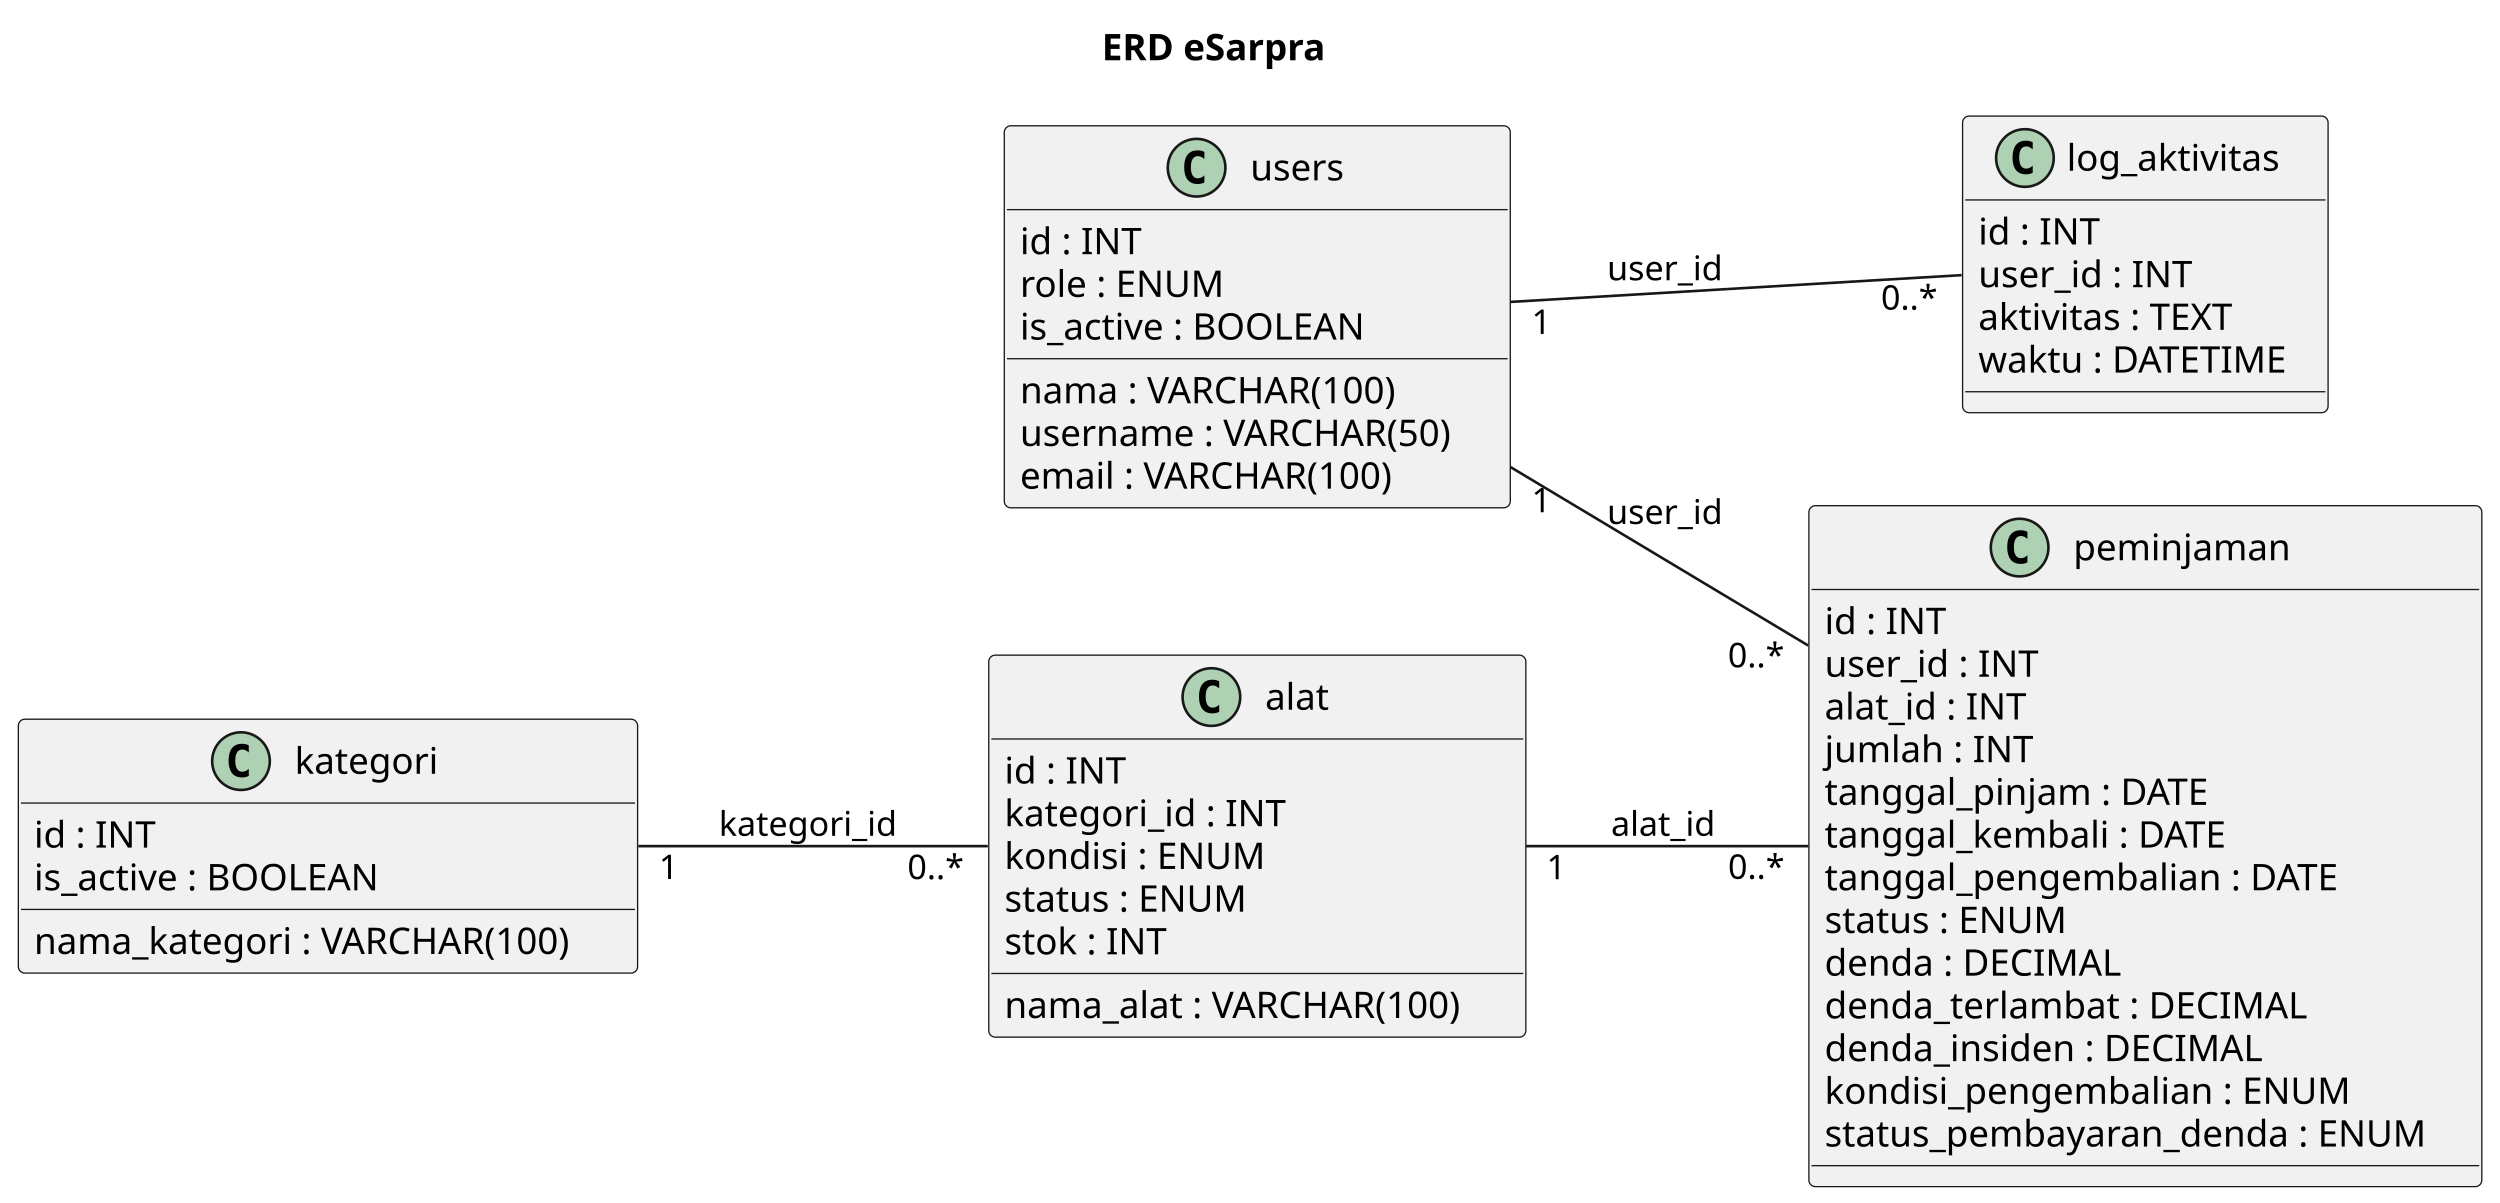
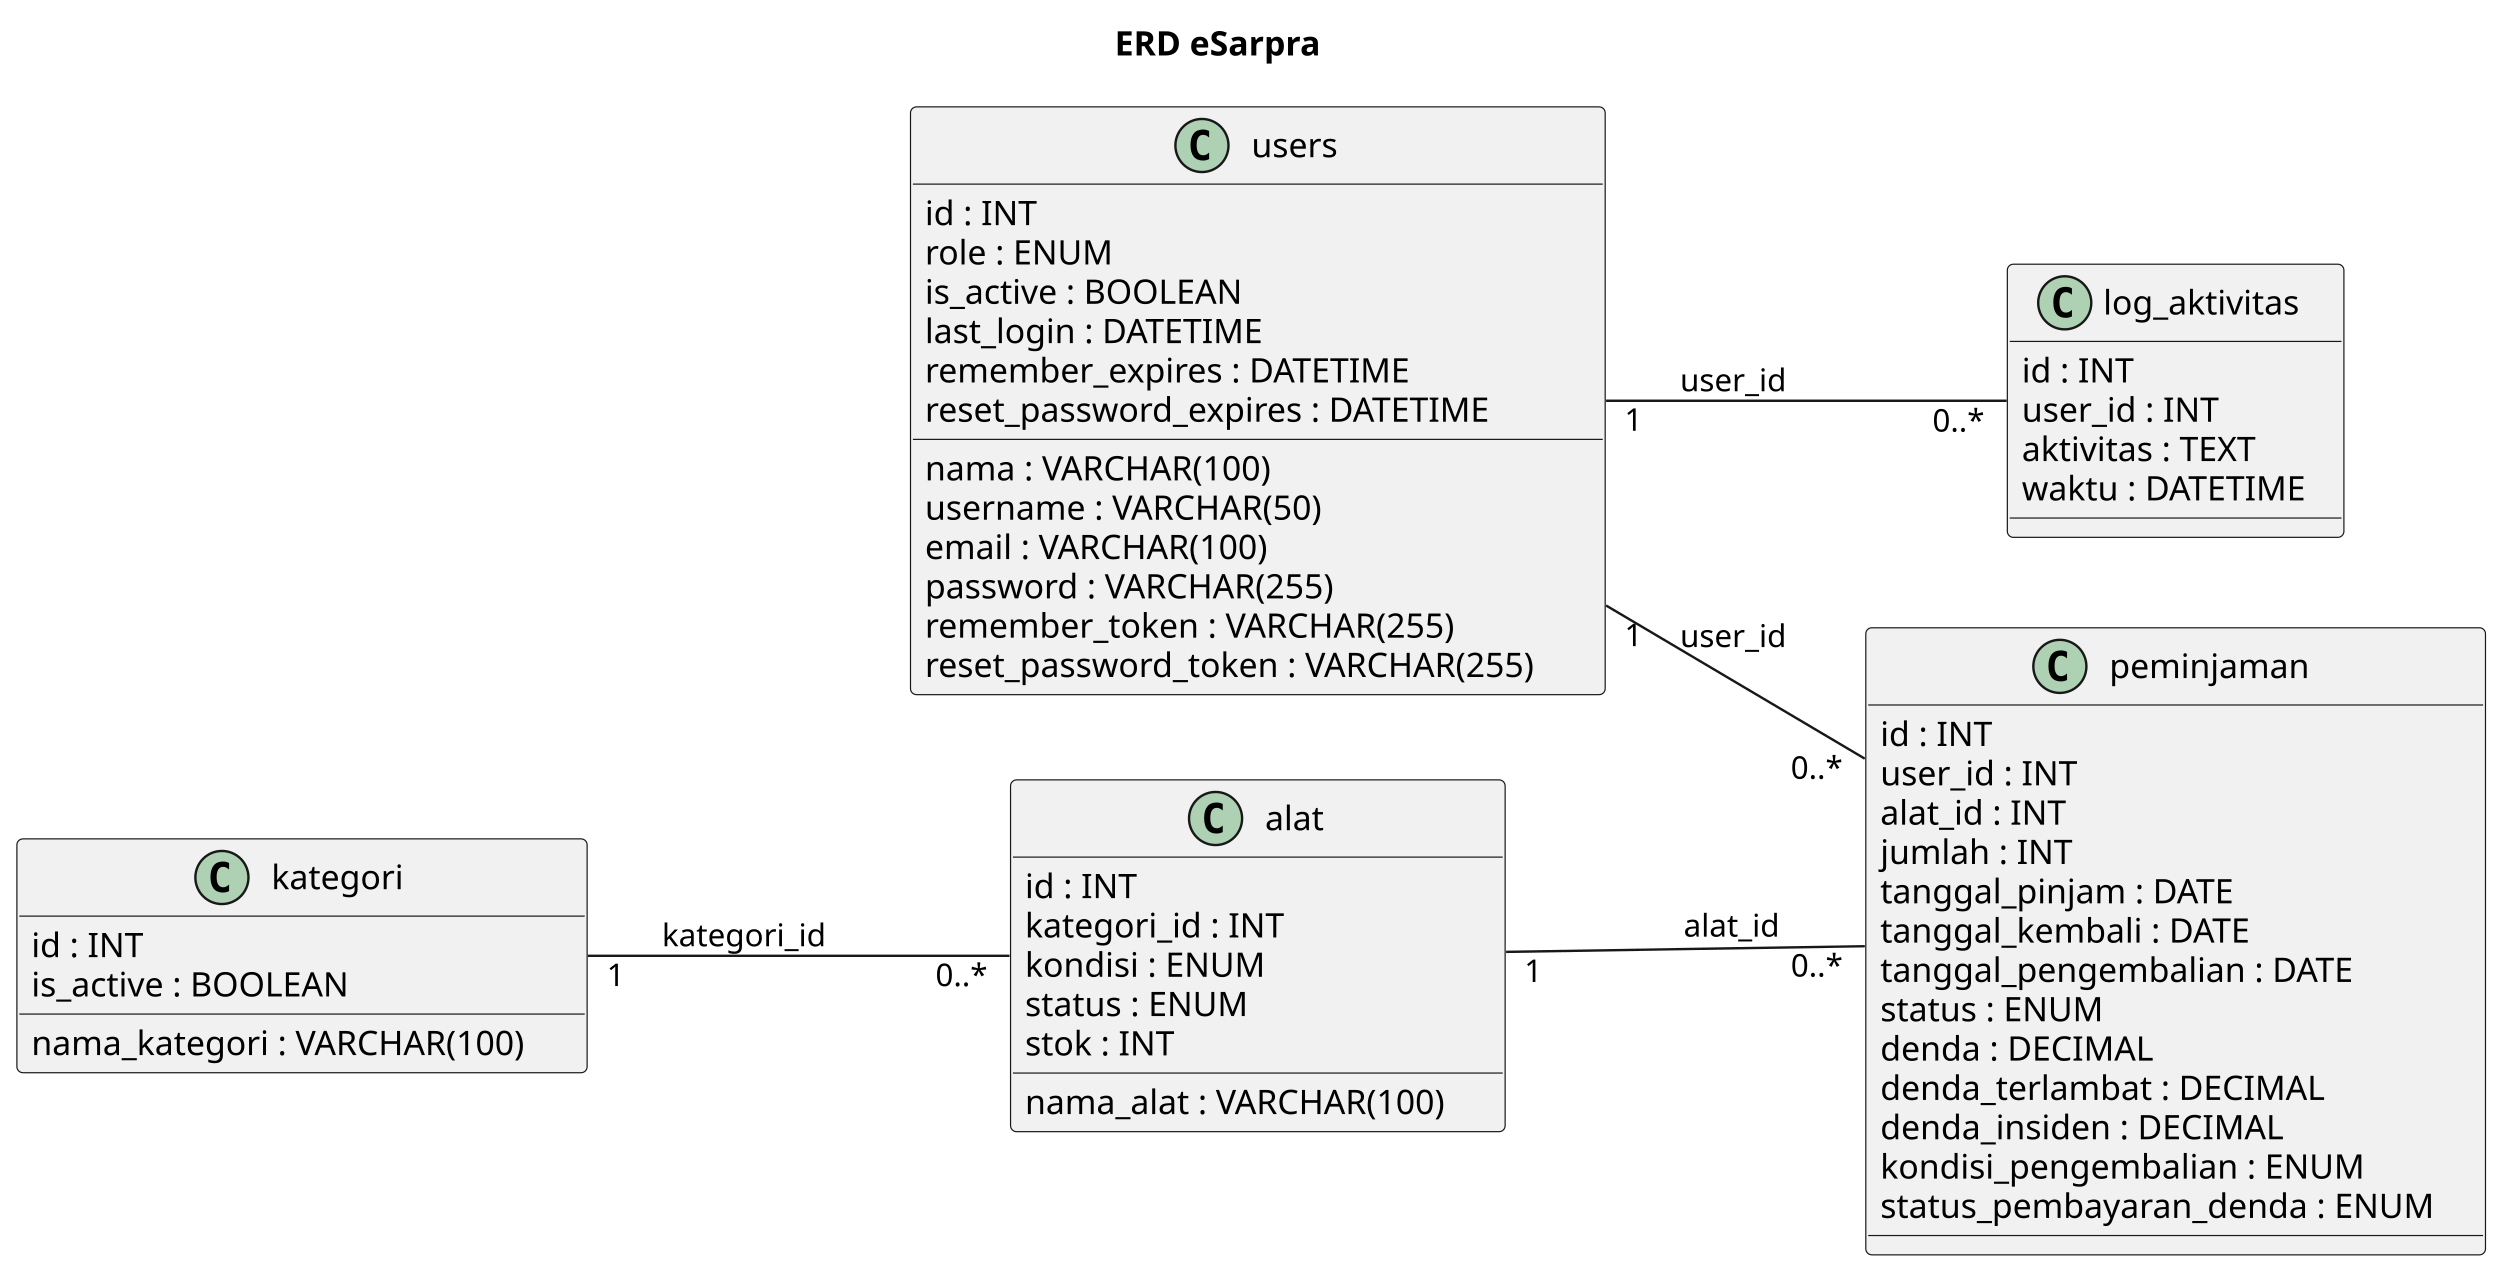
- <svg xmlns="http://www.w3.org/2000/svg" xmlns:html="http://www.w3.org/1999/xhtml" contentStyleType="text/css" data-diagram-type="CLASS" height="459px" preserveAspectRatio="none" style="width:954px;height:459px;background:#FFFFFF;" version="1.1" viewBox="0 0 954 459" width="954px" zoomAndPan="magnify">
+ <svg xmlns="http://www.w3.org/2000/svg" contentStyleType="text/css" data-diagram-type="CLASS" height="527px" preserveAspectRatio="none" style="width:1036px;height:527px;background:#FFFFFF;" version="1.1" viewBox="0 0 1036 527" width="1036px" zoomAndPan="magnify">
  <defs />
  <g>
    <g class="title" data-source-line="1">
-       <text fill="#000000" font-family="sans-serif" font-size="14" font-weight="bold" lengthAdjust="spacing" textLength="99.142" x="420.462" y="22.995">ERD eSarpra</text>
+       <text fill="#000000" font-family="sans-serif" font-size="14" font-weight="bold" lengthAdjust="spacing" textLength="99.142" x="461.922" y="22.995">ERD eSarpra</text>
    </g>
    <g class="entity" data-entity="users" data-source-line="4" data-uid="ent0002" id="entity_users">
-       <rect fill="#F1F1F1" height="145.781" rx="2.5" ry="2.5" style="stroke:#181818;stroke-width:0.5;" width="193.084" x="383.24" y="47.997" />
-       <ellipse cx="456.617" cy="63.997" fill="#ADD1B2" rx="11" ry="11" style="stroke:#181818;stroke-width:1;" />
-       <path d="M459.586,69.638 Q459.008,69.934 458.367,70.075 Q457.726,70.231 457.023,70.231 Q454.523,70.231 453.195,68.591 Q451.883,66.934 451.883,63.809 Q451.883,60.684 453.195,59.028 Q454.523,57.372 457.023,57.372 Q457.726,57.372 458.367,57.528 Q459.023,57.684 459.586,57.981 L459.586,60.7 Q458.961,60.122 458.367,59.856 Q457.773,59.575 457.148,59.575 Q455.805,59.575 455.117,60.653 Q454.43,61.716 454.43,63.809 Q454.43,65.903 455.117,66.981 Q455.805,68.044 457.148,68.044 Q457.773,68.044 458.367,67.778 Q458.961,67.497 459.586,66.919 L459.586,69.638 Z " fill="#000000" />
-       <text fill="#000000" font-family="sans-serif" font-size="14" lengthAdjust="spacing" textLength="37.83" x="477.117" y="68.844">users</text>
-       <line style="stroke:#181818;stroke-width:0.5;" x1="384.24" x2="575.324" y1="79.997" y2="79.997" />
-       <text fill="#000000" font-family="sans-serif" font-size="14" lengthAdjust="spacing" textLength="49.547" x="389.24" y="96.992">id : INT</text>
-       <text fill="#000000" font-family="sans-serif" font-size="14" lengthAdjust="spacing" textLength="82.086" x="389.24" y="113.289">role : ENUM</text>
-       <text fill="#000000" font-family="sans-serif" font-size="14" lengthAdjust="spacing" textLength="142.693" x="389.24" y="129.586">is_active : BOOLEAN</text>
-       <line style="stroke:#181818;stroke-width:0.5;" x1="384.24" x2="575.324" y1="136.887" y2="136.887" />
-       <text fill="#000000" font-family="sans-serif" font-size="14" lengthAdjust="spacing" textLength="159.421" x="389.24" y="153.883">nama : VARCHAR(100)</text>
-       <text fill="#000000" font-family="sans-serif" font-size="14" lengthAdjust="spacing" textLength="181.084" x="389.24" y="170.179">username : VARCHAR(50)</text>
-       <text fill="#000000" font-family="sans-serif" font-size="14" lengthAdjust="spacing" textLength="158.361" x="389.24" y="186.476">email : VARCHAR(100)</text>
+       <rect fill="#F1F1F1" height="243.562" rx="2.5" ry="2.5" style="stroke:#181818;stroke-width:0.5;" width="287.878" x="377.31" y="44.297" />
+       <ellipse cx="498.084" cy="60.297" fill="#ADD1B2" rx="11" ry="11" style="stroke:#181818;stroke-width:1;" />
+       <path d="M501.053,65.938 Q500.475,66.234 499.834,66.375 Q499.193,66.531 498.49,66.531 Q495.99,66.531 494.662,64.891 Q493.35,63.234 493.35,60.109 Q493.35,56.984 494.662,55.328 Q495.99,53.672 498.49,53.672 Q499.193,53.672 499.834,53.828 Q500.49,53.984 501.053,54.281 L501.053,57 Q500.428,56.422 499.834,56.156 Q499.24,55.875 498.615,55.875 Q497.271,55.875 496.584,56.953 Q495.896,58.016 495.896,60.109 Q495.896,62.203 496.584,63.281 Q497.271,64.344 498.615,64.344 Q499.24,64.344 499.834,64.078 Q500.428,63.797 501.053,63.219 L501.053,65.938 Z " fill="#000000" />
+       <text fill="#000000" font-family="sans-serif" font-size="14" lengthAdjust="spacing" textLength="37.83" x="518.584" y="65.144">users</text>
+       <line style="stroke:#181818;stroke-width:0.5;" x1="378.31" x2="664.188" y1="76.297" y2="76.297" />
+       <text fill="#000000" font-family="sans-serif" font-size="14" lengthAdjust="spacing" textLength="49.547" x="383.31" y="93.292">id : INT</text>
+       <text fill="#000000" font-family="sans-serif" font-size="14" lengthAdjust="spacing" textLength="82.086" x="383.31" y="109.589">role : ENUM</text>
+       <text fill="#000000" font-family="sans-serif" font-size="14" lengthAdjust="spacing" textLength="142.693" x="383.31" y="125.886">is_active : BOOLEAN</text>
+       <text fill="#000000" font-family="sans-serif" font-size="14" lengthAdjust="spacing" textLength="151.334" x="383.31" y="142.183">last_login : DATETIME</text>
+       <text fill="#000000" font-family="sans-serif" font-size="14" lengthAdjust="spacing" textLength="216.829" x="383.31" y="158.48">remember_expires : DATETIME</text>
+       <text fill="#000000" font-family="sans-serif" font-size="14" lengthAdjust="spacing" textLength="252.793" x="383.31" y="174.776">reset_password_expires : DATETIME</text>
+       <line style="stroke:#181818;stroke-width:0.5;" x1="378.31" x2="664.188" y1="182.078" y2="182.078" />
+       <text fill="#000000" font-family="sans-serif" font-size="14" lengthAdjust="spacing" textLength="159.421" x="383.31" y="199.073">nama : VARCHAR(100)</text>
+       <text fill="#000000" font-family="sans-serif" font-size="14" lengthAdjust="spacing" textLength="181.084" x="383.31" y="215.37">username : VARCHAR(50)</text>
+       <text fill="#000000" font-family="sans-serif" font-size="14" lengthAdjust="spacing" textLength="158.361" x="383.31" y="231.667">email : VARCHAR(100)</text>
+       <text fill="#000000" font-family="sans-serif" font-size="14" lengthAdjust="spacing" textLength="186.464" x="383.31" y="247.964">password : VARCHAR(255)</text>
+       <text fill="#000000" font-family="sans-serif" font-size="14" lengthAdjust="spacing" textLength="239.914" x="383.31" y="264.261">remember_token : VARCHAR(255)</text>
+       <text fill="#000000" font-family="sans-serif" font-size="14" lengthAdjust="spacing" textLength="275.878" x="383.31" y="280.558">reset_password_token : VARCHAR(255)</text>
    </g>
-     <g class="entity" data-entity="kategori" data-source-line="13" data-uid="ent0003" id="entity_kategori">
-       <rect fill="#F1F1F1" height="96.891" rx="2.5" ry="2.5" style="stroke:#181818;stroke-width:0.5;" width="236.308" x="7" y="274.447" />
-       <ellipse cx="91.96" cy="290.447" fill="#ADD1B2" rx="11" ry="11" style="stroke:#181818;stroke-width:1;" />
-       <path d="M94.929,296.087 Q94.351,296.384 93.71,296.525 Q93.07,296.681 92.367,296.681 Q89.867,296.681 88.539,295.041 Q87.226,293.384 87.226,290.259 Q87.226,287.134 88.539,285.478 Q89.867,283.822 92.367,283.822 Q93.07,283.822 93.71,283.978 Q94.367,284.134 94.929,284.431 L94.929,287.15 Q94.304,286.572 93.71,286.306 Q93.117,286.025 92.492,286.025 Q91.148,286.025 90.46,287.103 Q89.773,288.166 89.773,290.259 Q89.773,292.353 90.46,293.431 Q91.148,294.494 92.492,294.494 Q93.117,294.494 93.71,294.228 Q94.304,293.947 94.929,293.369 L94.929,296.087 Z " fill="#000000" />
-       <text fill="#000000" font-family="sans-serif" font-size="14" lengthAdjust="spacing" textLength="57.887" x="112.46" y="295.294">kategori</text>
-       <line style="stroke:#181818;stroke-width:0.5;" x1="8" x2="242.308" y1="306.447" y2="306.447" />
-       <text fill="#000000" font-family="sans-serif" font-size="14" lengthAdjust="spacing" textLength="49.547" x="13" y="323.442">id : INT</text>
-       <text fill="#000000" font-family="sans-serif" font-size="14" lengthAdjust="spacing" textLength="142.693" x="13" y="339.739">is_active : BOOLEAN</text>
-       <line style="stroke:#181818;stroke-width:0.5;" x1="8" x2="242.308" y1="347.041" y2="347.041" />
-       <text fill="#000000" font-family="sans-serif" font-size="14" lengthAdjust="spacing" textLength="224.308" x="13" y="364.036">nama_kategori : VARCHAR(100)</text>
+     <g class="entity" data-entity="kategori" data-source-line="19" data-uid="ent0003" id="entity_kategori">
+       <rect fill="#F1F1F1" height="96.891" rx="2.5" ry="2.5" style="stroke:#181818;stroke-width:0.5;" width="236.308" x="7" y="347.637" />
+       <ellipse cx="91.96" cy="363.637" fill="#ADD1B2" rx="11" ry="11" style="stroke:#181818;stroke-width:1;" />
+       <path d="M94.929,369.277 Q94.351,369.574 93.71,369.715 Q93.07,369.871 92.367,369.871 Q89.867,369.871 88.539,368.231 Q87.226,366.574 87.226,363.449 Q87.226,360.324 88.539,358.668 Q89.867,357.012 92.367,357.012 Q93.07,357.012 93.71,357.168 Q94.367,357.324 94.929,357.621 L94.929,360.34 Q94.304,359.762 93.71,359.496 Q93.117,359.215 92.492,359.215 Q91.148,359.215 90.46,360.293 Q89.773,361.356 89.773,363.449 Q89.773,365.543 90.46,366.621 Q91.148,367.684 92.492,367.684 Q93.117,367.684 93.71,367.418 Q94.304,367.137 94.929,366.559 L94.929,369.277 Z " fill="#000000" />
+       <text fill="#000000" font-family="sans-serif" font-size="14" lengthAdjust="spacing" textLength="57.887" x="112.46" y="368.484">kategori</text>
+       <line style="stroke:#181818;stroke-width:0.5;" x1="8" x2="242.308" y1="379.637" y2="379.637" />
+       <text fill="#000000" font-family="sans-serif" font-size="14" lengthAdjust="spacing" textLength="49.547" x="13" y="396.632">id : INT</text>
+       <text fill="#000000" font-family="sans-serif" font-size="14" lengthAdjust="spacing" textLength="142.693" x="13" y="412.929">is_active : BOOLEAN</text>
+       <line style="stroke:#181818;stroke-width:0.5;" x1="8" x2="242.308" y1="420.231" y2="420.231" />
+       <text fill="#000000" font-family="sans-serif" font-size="14" lengthAdjust="spacing" textLength="224.308" x="13" y="437.226">nama_kategori : VARCHAR(100)</text>
    </g>
-     <g class="entity" data-entity="alat" data-source-line="19" data-uid="ent0004" id="entity_alat">
-       <rect fill="#F1F1F1" height="145.781" rx="2.5" ry="2.5" style="stroke:#181818;stroke-width:0.5;" width="204.958" x="377.31" y="249.997" />
-       <ellipse cx="462.27" cy="265.997" fill="#ADD1B2" rx="11" ry="11" style="stroke:#181818;stroke-width:1;" />
-       <path d="M465.239,271.637 Q464.661,271.934 464.02,272.075 Q463.38,272.231 462.677,272.231 Q460.177,272.231 458.849,270.591 Q457.536,268.934 457.536,265.809 Q457.536,262.684 458.849,261.028 Q460.177,259.372 462.677,259.372 Q463.38,259.372 464.02,259.528 Q464.677,259.684 465.239,259.981 L465.239,262.7 Q464.614,262.122 464.02,261.856 Q463.427,261.575 462.802,261.575 Q461.458,261.575 460.77,262.653 Q460.083,263.716 460.083,265.809 Q460.083,267.903 460.77,268.981 Q461.458,270.044 462.802,270.044 Q463.427,270.044 464.02,269.778 Q464.614,269.497 465.239,268.919 L465.239,271.637 Z " fill="#000000" />
-       <text fill="#000000" font-family="sans-serif" font-size="14" lengthAdjust="spacing" textLength="26.537" x="482.77" y="270.844">alat</text>
-       <line style="stroke:#181818;stroke-width:0.5;" x1="378.31" x2="581.268" y1="281.997" y2="281.997" />
-       <text fill="#000000" font-family="sans-serif" font-size="14" lengthAdjust="spacing" textLength="49.547" x="383.31" y="298.992">id : INT</text>
-       <text fill="#000000" font-family="sans-serif" font-size="14" lengthAdjust="spacing" textLength="114.434" x="383.31" y="315.289">kategori_id : INT</text>
-       <text fill="#000000" font-family="sans-serif" font-size="14" lengthAdjust="spacing" textLength="104.768" x="383.31" y="331.586">kondisi : ENUM</text>
-       <text fill="#000000" font-family="sans-serif" font-size="14" lengthAdjust="spacing" textLength="98.28" x="383.31" y="347.883">status : ENUM</text>
-       <text fill="#000000" font-family="sans-serif" font-size="14" lengthAdjust="spacing" textLength="66.227" x="383.31" y="364.18">stok : INT</text>
-       <line style="stroke:#181818;stroke-width:0.5;" x1="378.31" x2="581.268" y1="371.481" y2="371.481" />
-       <text fill="#000000" font-family="sans-serif" font-size="14" lengthAdjust="spacing" textLength="192.958" x="383.31" y="388.476">nama_alat : VARCHAR(100)</text>
+     <g class="entity" data-entity="alat" data-source-line="25" data-uid="ent0004" id="entity_alat">
+       <rect fill="#F1F1F1" height="145.781" rx="2.5" ry="2.5" style="stroke:#181818;stroke-width:0.5;" width="204.958" x="418.77" y="323.187" />
+       <ellipse cx="503.73" cy="339.187" fill="#ADD1B2" rx="11" ry="11" style="stroke:#181818;stroke-width:1;" />
+       <path d="M506.699,344.827 Q506.121,345.124 505.48,345.265 Q504.84,345.421 504.137,345.421 Q501.637,345.421 500.309,343.781 Q498.996,342.124 498.996,338.999 Q498.996,335.874 500.309,334.218 Q501.637,332.562 504.137,332.562 Q504.84,332.562 505.48,332.718 Q506.137,332.874 506.699,333.171 L506.699,335.89 Q506.074,335.312 505.48,335.046 Q504.887,334.765 504.262,334.765 Q502.918,334.765 502.23,335.843 Q501.543,336.906 501.543,338.999 Q501.543,341.093 502.23,342.171 Q502.918,343.234 504.262,343.234 Q504.887,343.234 505.48,342.968 Q506.074,342.687 506.699,342.109 L506.699,344.827 Z " fill="#000000" />
+       <text fill="#000000" font-family="sans-serif" font-size="14" lengthAdjust="spacing" textLength="26.537" x="524.23" y="344.034">alat</text>
+       <line style="stroke:#181818;stroke-width:0.5;" x1="419.77" x2="622.728" y1="355.187" y2="355.187" />
+       <text fill="#000000" font-family="sans-serif" font-size="14" lengthAdjust="spacing" textLength="49.547" x="424.77" y="372.182">id : INT</text>
+       <text fill="#000000" font-family="sans-serif" font-size="14" lengthAdjust="spacing" textLength="114.434" x="424.77" y="388.479">kategori_id : INT</text>
+       <text fill="#000000" font-family="sans-serif" font-size="14" lengthAdjust="spacing" textLength="104.768" x="424.77" y="404.776">kondisi : ENUM</text>
+       <text fill="#000000" font-family="sans-serif" font-size="14" lengthAdjust="spacing" textLength="98.28" x="424.77" y="421.073">status : ENUM</text>
+       <text fill="#000000" font-family="sans-serif" font-size="14" lengthAdjust="spacing" textLength="66.227" x="424.77" y="437.37">stok : INT</text>
+       <line style="stroke:#181818;stroke-width:0.5;" x1="419.77" x2="622.728" y1="444.671" y2="444.671" />
+       <text fill="#000000" font-family="sans-serif" font-size="14" lengthAdjust="spacing" textLength="192.958" x="424.77" y="461.666">nama_alat : VARCHAR(100)</text>
    </g>
-     <g class="entity" data-entity="peminjaman" data-source-line="28" data-uid="ent0005" id="entity_peminjaman">
-       <rect fill="#F1F1F1" height="259.859" rx="2.5" ry="2.5" style="stroke:#181818;stroke-width:0.5;" width="256.795" x="690.27" y="192.957" />
-       <ellipse cx="770.688" cy="208.957" fill="#ADD1B2" rx="11" ry="11" style="stroke:#181818;stroke-width:1;" />
-       <path d="M773.657,214.597 Q773.079,214.894 772.438,215.035 Q771.797,215.191 771.094,215.191 Q768.594,215.191 767.266,213.551 Q765.954,211.894 765.954,208.769 Q765.954,205.644 767.266,203.988 Q768.594,202.332 771.094,202.332 Q771.797,202.332 772.438,202.488 Q773.094,202.644 773.657,202.941 L773.657,205.66 Q773.032,205.082 772.438,204.816 Q771.844,204.535 771.219,204.535 Q769.875,204.535 769.188,205.613 Q768.5,206.676 768.5,208.769 Q768.5,210.863 769.188,211.941 Q769.875,213.004 771.219,213.004 Q771.844,213.004 772.438,212.738 Q773.032,212.457 773.657,211.879 L773.657,214.597 Z " fill="#000000" />
-       <text fill="#000000" font-family="sans-serif" font-size="14" lengthAdjust="spacing" textLength="87.459" x="791.188" y="213.804">peminjaman</text>
-       <line style="stroke:#181818;stroke-width:0.5;" x1="691.27" x2="946.065" y1="224.957" y2="224.957" />
-       <text fill="#000000" font-family="sans-serif" font-size="14" lengthAdjust="spacing" textLength="49.547" x="696.27" y="241.952">id : INT</text>
-       <text fill="#000000" font-family="sans-serif" font-size="14" lengthAdjust="spacing" textLength="87.083" x="696.27" y="258.249">user_id : INT</text>
-       <text fill="#000000" font-family="sans-serif" font-size="14" lengthAdjust="spacing" textLength="83.084" x="696.27" y="274.546">alat_id : INT</text>
-       <text fill="#000000" font-family="sans-serif" font-size="14" lengthAdjust="spacing" textLength="84.513" x="696.27" y="290.843">jumlah : INT</text>
-       <text fill="#000000" font-family="sans-serif" font-size="14" lengthAdjust="spacing" textLength="159.311" x="696.27" y="307.139">tanggal_pinjam : DATE</text>
-       <text fill="#000000" font-family="sans-serif" font-size="14" lengthAdjust="spacing" textLength="167.159" x="696.27" y="323.436">tanggal_kembali : DATE</text>
-       <text fill="#000000" font-family="sans-serif" font-size="14" lengthAdjust="spacing" textLength="211.764" x="696.27" y="339.733">tanggal_pengembalian : DATE</text>
-       <text fill="#000000" font-family="sans-serif" font-size="14" lengthAdjust="spacing" textLength="98.28" x="696.27" y="356.03">status : ENUM</text>
-       <text fill="#000000" font-family="sans-serif" font-size="14" lengthAdjust="spacing" textLength="120.442" x="696.27" y="372.327">denda : DECIMAL</text>
-       <text fill="#000000" font-family="sans-serif" font-size="14" lengthAdjust="spacing" textLength="196.362" x="696.27" y="388.624">denda_terlambat : DECIMAL</text>
-       <text fill="#000000" font-family="sans-serif" font-size="14" lengthAdjust="spacing" textLength="177.762" x="696.27" y="404.921">denda_insiden : DECIMAL</text>
-       <text fill="#000000" font-family="sans-serif" font-size="14" lengthAdjust="spacing" textLength="211.976" x="696.27" y="421.218">kondisi_pengembalian : ENUM</text>
-       <text fill="#000000" font-family="sans-serif" font-size="14" lengthAdjust="spacing" textLength="244.795" x="696.27" y="437.514">status_pembayaran_denda : ENUM</text>
-       <line style="stroke:#181818;stroke-width:0.5;" x1="691.27" x2="946.065" y1="444.816" y2="444.816" />
+     <g class="entity" data-entity="peminjaman" data-source-line="34" data-uid="ent0005" id="entity_peminjaman">
+       <rect fill="#F1F1F1" height="259.859" rx="2.5" ry="2.5" style="stroke:#181818;stroke-width:0.5;" width="256.795" x="773.19" y="260.147" />
+       <ellipse cx="853.608" cy="276.147" fill="#ADD1B2" rx="11" ry="11" style="stroke:#181818;stroke-width:1;" />
+       <path d="M856.577,281.788 Q855.999,282.084 855.358,282.225 Q854.717,282.381 854.014,282.381 Q851.514,282.381 850.186,280.741 Q848.874,279.084 848.874,275.959 Q848.874,272.834 850.186,271.178 Q851.514,269.522 854.014,269.522 Q854.717,269.522 855.358,269.678 Q856.014,269.834 856.577,270.131 L856.577,272.85 Q855.952,272.272 855.358,272.006 Q854.764,271.725 854.139,271.725 Q852.795,271.725 852.108,272.803 Q851.42,273.866 851.42,275.959 Q851.42,278.053 852.108,279.131 Q852.795,280.194 854.139,280.194 Q854.764,280.194 855.358,279.928 Q855.952,279.647 856.577,279.069 L856.577,281.788 Z " fill="#000000" />
+       <text fill="#000000" font-family="sans-serif" font-size="14" lengthAdjust="spacing" textLength="87.459" x="874.108" y="280.994">peminjaman</text>
+       <line style="stroke:#181818;stroke-width:0.5;" x1="774.19" x2="1028.985" y1="292.147" y2="292.147" />
+       <text fill="#000000" font-family="sans-serif" font-size="14" lengthAdjust="spacing" textLength="49.547" x="779.19" y="309.142">id : INT</text>
+       <text fill="#000000" font-family="sans-serif" font-size="14" lengthAdjust="spacing" textLength="87.083" x="779.19" y="325.439">user_id : INT</text>
+       <text fill="#000000" font-family="sans-serif" font-size="14" lengthAdjust="spacing" textLength="83.084" x="779.19" y="341.736">alat_id : INT</text>
+       <text fill="#000000" font-family="sans-serif" font-size="14" lengthAdjust="spacing" textLength="84.513" x="779.19" y="358.033">jumlah : INT</text>
+       <text fill="#000000" font-family="sans-serif" font-size="14" lengthAdjust="spacing" textLength="159.311" x="779.19" y="374.329">tanggal_pinjam : DATE</text>
+       <text fill="#000000" font-family="sans-serif" font-size="14" lengthAdjust="spacing" textLength="167.159" x="779.19" y="390.626">tanggal_kembali : DATE</text>
+       <text fill="#000000" font-family="sans-serif" font-size="14" lengthAdjust="spacing" textLength="211.764" x="779.19" y="406.923">tanggal_pengembalian : DATE</text>
+       <text fill="#000000" font-family="sans-serif" font-size="14" lengthAdjust="spacing" textLength="98.28" x="779.19" y="423.22">status : ENUM</text>
+       <text fill="#000000" font-family="sans-serif" font-size="14" lengthAdjust="spacing" textLength="120.442" x="779.19" y="439.517">denda : DECIMAL</text>
+       <text fill="#000000" font-family="sans-serif" font-size="14" lengthAdjust="spacing" textLength="196.362" x="779.19" y="455.814">denda_terlambat : DECIMAL</text>
+       <text fill="#000000" font-family="sans-serif" font-size="14" lengthAdjust="spacing" textLength="177.762" x="779.19" y="472.111">denda_insiden : DECIMAL</text>
+       <text fill="#000000" font-family="sans-serif" font-size="14" lengthAdjust="spacing" textLength="211.976" x="779.19" y="488.408">kondisi_pengembalian : ENUM</text>
+       <text fill="#000000" font-family="sans-serif" font-size="14" lengthAdjust="spacing" textLength="244.795" x="779.19" y="504.704">status_pembayaran_denda : ENUM</text>
+       <line style="stroke:#181818;stroke-width:0.5;" x1="774.19" x2="1028.985" y1="512.006" y2="512.006" />
    </g>
-     <g class="entity" data-entity="log_aktivitas" data-source-line="44" data-uid="ent0006" id="entity_log_aktivitas">
-       <rect fill="#F1F1F1" height="113.188" rx="2.5" ry="2.5" style="stroke:#181818;stroke-width:0.5;" width="139.477" x="748.92" y="44.297" />
-       <ellipse cx="772.71" cy="60.297" fill="#ADD1B2" rx="11" ry="11" style="stroke:#181818;stroke-width:1;" />
-       <path d="M775.678,65.938 Q775.1,66.234 774.46,66.375 Q773.819,66.531 773.116,66.531 Q770.616,66.531 769.288,64.891 Q767.975,63.234 767.975,60.109 Q767.975,56.984 769.288,55.328 Q770.616,53.672 773.116,53.672 Q773.819,53.672 774.46,53.828 Q775.116,53.984 775.678,54.281 L775.678,57 Q775.053,56.422 774.46,56.156 Q773.866,55.875 773.241,55.875 Q771.897,55.875 771.21,56.953 Q770.522,58.016 770.522,60.109 Q770.522,62.203 771.21,63.281 Q771.897,64.344 773.241,64.344 Q773.866,64.344 774.46,64.078 Q775.053,63.797 775.678,63.219 L775.678,65.938 Z " fill="#000000" />
-       <text fill="#000000" font-family="sans-serif" font-size="14" lengthAdjust="spacing" textLength="87.944" x="788.663" y="65.144">log_aktivitas</text>
-       <line style="stroke:#181818;stroke-width:0.5;" x1="749.92" x2="887.397" y1="76.297" y2="76.297" />
-       <text fill="#000000" font-family="sans-serif" font-size="14" lengthAdjust="spacing" textLength="49.547" x="754.92" y="93.292">id : INT</text>
-       <text fill="#000000" font-family="sans-serif" font-size="14" lengthAdjust="spacing" textLength="87.083" x="754.92" y="109.589">user_id : INT</text>
-       <text fill="#000000" font-family="sans-serif" font-size="14" lengthAdjust="spacing" textLength="108.76" x="754.92" y="125.886">aktivitas : TEXT</text>
-       <text fill="#000000" font-family="sans-serif" font-size="14" lengthAdjust="spacing" textLength="127.477" x="754.92" y="142.183">waktu : DATETIME</text>
-       <line style="stroke:#181818;stroke-width:0.5;" x1="749.92" x2="887.397" y1="149.484" y2="149.484" />
+     <g class="entity" data-entity="log_aktivitas" data-source-line="50" data-uid="ent0006" id="entity_log_aktivitas">
+       <rect fill="#F1F1F1" height="113.188" rx="2.5" ry="2.5" style="stroke:#181818;stroke-width:0.5;" width="139.477" x="831.84" y="109.487" />
+       <ellipse cx="855.63" cy="125.487" fill="#ADD1B2" rx="11" ry="11" style="stroke:#181818;stroke-width:1;" />
+       <path d="M858.598,131.127 Q858.02,131.424 857.38,131.565 Q856.739,131.721 856.036,131.721 Q853.536,131.721 852.208,130.081 Q850.895,128.424 850.895,125.299 Q850.895,122.174 852.208,120.518 Q853.536,118.862 856.036,118.862 Q856.739,118.862 857.38,119.018 Q858.036,119.174 858.598,119.471 L858.598,122.19 Q857.973,121.612 857.38,121.346 Q856.786,121.065 856.161,121.065 Q854.817,121.065 854.13,122.143 Q853.442,123.206 853.442,125.299 Q853.442,127.393 854.13,128.471 Q854.817,129.534 856.161,129.534 Q856.786,129.534 857.38,129.268 Q857.973,128.987 858.598,128.409 L858.598,131.127 Z " fill="#000000" />
+       <text fill="#000000" font-family="sans-serif" font-size="14" lengthAdjust="spacing" textLength="87.944" x="871.583" y="130.334">log_aktivitas</text>
+       <line style="stroke:#181818;stroke-width:0.5;" x1="832.84" x2="970.317" y1="141.487" y2="141.487" />
+       <text fill="#000000" font-family="sans-serif" font-size="14" lengthAdjust="spacing" textLength="49.547" x="837.84" y="158.482">id : INT</text>
+       <text fill="#000000" font-family="sans-serif" font-size="14" lengthAdjust="spacing" textLength="87.083" x="837.84" y="174.779">user_id : INT</text>
+       <text fill="#000000" font-family="sans-serif" font-size="14" lengthAdjust="spacing" textLength="108.76" x="837.84" y="191.076">aktivitas : TEXT</text>
+       <text fill="#000000" font-family="sans-serif" font-size="14" lengthAdjust="spacing" textLength="127.477" x="837.84" y="207.373">waktu : DATETIME</text>
+       <line style="stroke:#181818;stroke-width:0.5;" x1="832.84" x2="970.317" y1="214.674" y2="214.674" />
    </g>
-     <g class="link" data-entity-1="kategori" data-entity-2="alat" data-source-line="51" data-uid="lnk7" id="link_kategori_alat">
-       <path codeLine="51" d="M243.58,322.887 C286.75,322.887 335.25,322.887 376.94,322.887" fill="none" id="kategori-alat" style="stroke:#181818;stroke-width:1;" />
-       <text fill="#000000" font-family="sans-serif" font-size="13" lengthAdjust="spacing" textLength="72.116" x="274.31" y="318.954">kategori_id</text>
-       <text fill="#000000" font-family="sans-serif" font-size="13" lengthAdjust="spacing" textLength="8.271" x="251.432" y="335.438">1</text>
-       <text fill="#000000" font-family="sans-serif" font-size="13" lengthAdjust="spacing" textLength="23.036" x="346.258" y="335.462">0..*</text>
+     <g class="link" data-entity-1="kategori" data-entity-2="alat" data-source-line="57" data-uid="lnk7" id="link_kategori_alat">
+       <path codeLine="57" d="M243.59,396.077 C299.17,396.077 364.91,396.077 418.35,396.077" fill="none" id="kategori-alat" style="stroke:#181818;stroke-width:1;" />
+       <text fill="#000000" font-family="sans-serif" font-size="13" lengthAdjust="spacing" textLength="72.116" x="274.31" y="392.144">kategori_id</text>
+       <text fill="#000000" font-family="sans-serif" font-size="13" lengthAdjust="spacing" textLength="8.271" x="251.442" y="408.628">1</text>
+       <text fill="#000000" font-family="sans-serif" font-size="13" lengthAdjust="spacing" textLength="23.036" x="387.665" y="408.652">0..*</text>
    </g>
-     <g class="link" data-entity-1="alat" data-entity-2="peminjaman" data-source-line="52" data-uid="lnk8" id="link_alat_peminjaman">
-       <path codeLine="52" d="M582.32,322.887 C616.22,322.887 654.44,322.887 690.07,322.887" fill="none" id="alat-peminjaman" style="stroke:#181818;stroke-width:1;" />
-       <text fill="#000000" font-family="sans-serif" font-size="13" lengthAdjust="spacing" textLength="43.005" x="614.77" y="318.954">alat_id</text>
-       <text fill="#000000" font-family="sans-serif" font-size="13" lengthAdjust="spacing" textLength="8.271" x="590.153" y="335.509">1</text>
-       <text fill="#000000" font-family="sans-serif" font-size="13" lengthAdjust="spacing" textLength="23.036" x="659.409" y="335.368">0..*</text>
+     <g class="link" data-entity-1="alat" data-entity-2="peminjaman" data-source-line="58" data-uid="lnk8" id="link_alat_peminjaman">
+       <path codeLine="58" d="M624.13,394.457 C669.87,393.737 724.34,392.877 772.78,392.107" fill="none" id="alat-peminjaman" style="stroke:#181818;stroke-width:1;" />
+       <text fill="#000000" font-family="sans-serif" font-size="13" lengthAdjust="spacing" textLength="43.005" x="697.69" y="388.144">alat_id</text>
+       <text fill="#000000" font-family="sans-serif" font-size="13" lengthAdjust="spacing" textLength="8.271" x="631.655" y="406.942">1</text>
+       <text fill="#000000" font-family="sans-serif" font-size="13" lengthAdjust="spacing" textLength="23.036" x="742.108" y="404.699">0..*</text>
    </g>
-     <g class="link" data-entity-1="users" data-entity-2="peminjaman" data-source-line="53" data-uid="lnk9" id="link_users_peminjaman">
-       <path codeLine="53" d="M576.42,178.237 C611.73,199.407 652.32,223.737 690.01,246.347" fill="none" id="users-peminjaman" style="stroke:#181818;stroke-width:1;" />
-       <text fill="#000000" font-family="sans-serif" font-size="13" lengthAdjust="spacing" textLength="46.719" x="613.27" y="199.954">user_id</text>
-       <text fill="#000000" font-family="sans-serif" font-size="13" lengthAdjust="spacing" textLength="8.271" x="584.45" y="195.477">1</text>
-       <text fill="#000000" font-family="sans-serif" font-size="13" lengthAdjust="spacing" textLength="23.036" x="659.346" y="254.642">0..*</text>
+     <g class="link" data-entity-1="users" data-entity-2="peminjaman" data-source-line="59" data-uid="lnk9" id="link_users_peminjaman">
+       <path codeLine="59" d="M665.55,250.917 C700.79,271.787 738.29,293.987 772.75,314.387" fill="none" id="users-peminjaman" style="stroke:#181818;stroke-width:1;" />
+       <text fill="#000000" font-family="sans-serif" font-size="13" lengthAdjust="spacing" textLength="46.719" x="696.19" y="268.144">user_id</text>
+       <text fill="#000000" font-family="sans-serif" font-size="13" lengthAdjust="spacing" textLength="8.271" x="673.204" y="267.748">1</text>
+       <text fill="#000000" font-family="sans-serif" font-size="13" lengthAdjust="spacing" textLength="23.036" x="742.076" y="322.728">0..*</text>
    </g>
-     <g class="link" data-entity-1="users" data-entity-2="log_aktivitas" data-source-line="54" data-uid="lnk10" id="link_users_log_aktivitas">
-       <path codeLine="54" d="M576.42,115.207 C631.28,111.957 698.89,107.937 748.56,104.987" fill="none" id="users-log_aktivitas" style="stroke:#181818;stroke-width:1;" />
-       <text fill="#000000" font-family="sans-serif" font-size="13" lengthAdjust="spacing" textLength="46.719" x="613.27" y="106.954">user_id</text>
-       <text fill="#000000" font-family="sans-serif" font-size="13" lengthAdjust="spacing" textLength="8.271" x="584.45" y="127.424">1</text>
-       <text fill="#000000" font-family="sans-serif" font-size="13" lengthAdjust="spacing" textLength="23.036" x="717.784" y="118.165">0..*</text>
+     <g class="link" data-entity-1="users" data-entity-2="log_aktivitas" data-source-line="60" data-uid="lnk10" id="link_users_log_aktivitas">
+       <path codeLine="60" d="M665.55,166.077 C722.44,166.077 785.21,166.077 831.57,166.077" fill="none" id="users-log_aktivitas" style="stroke:#181818;stroke-width:1;" />
+       <text fill="#000000" font-family="sans-serif" font-size="13" lengthAdjust="spacing" textLength="46.719" x="696.19" y="162.144">user_id</text>
+       <text fill="#000000" font-family="sans-serif" font-size="13" lengthAdjust="spacing" textLength="8.271" x="673.204" y="178.534">1</text>
+       <text fill="#000000" font-family="sans-serif" font-size="13" lengthAdjust="spacing" textLength="23.036" x="800.803" y="178.865">0..*</text>
    </g>
  </g>
-   <html:style id="VMst0.7603998519681237">.select-text-inside-a-link{ -moz-user-select: text!important; }</html:style>
</svg>
